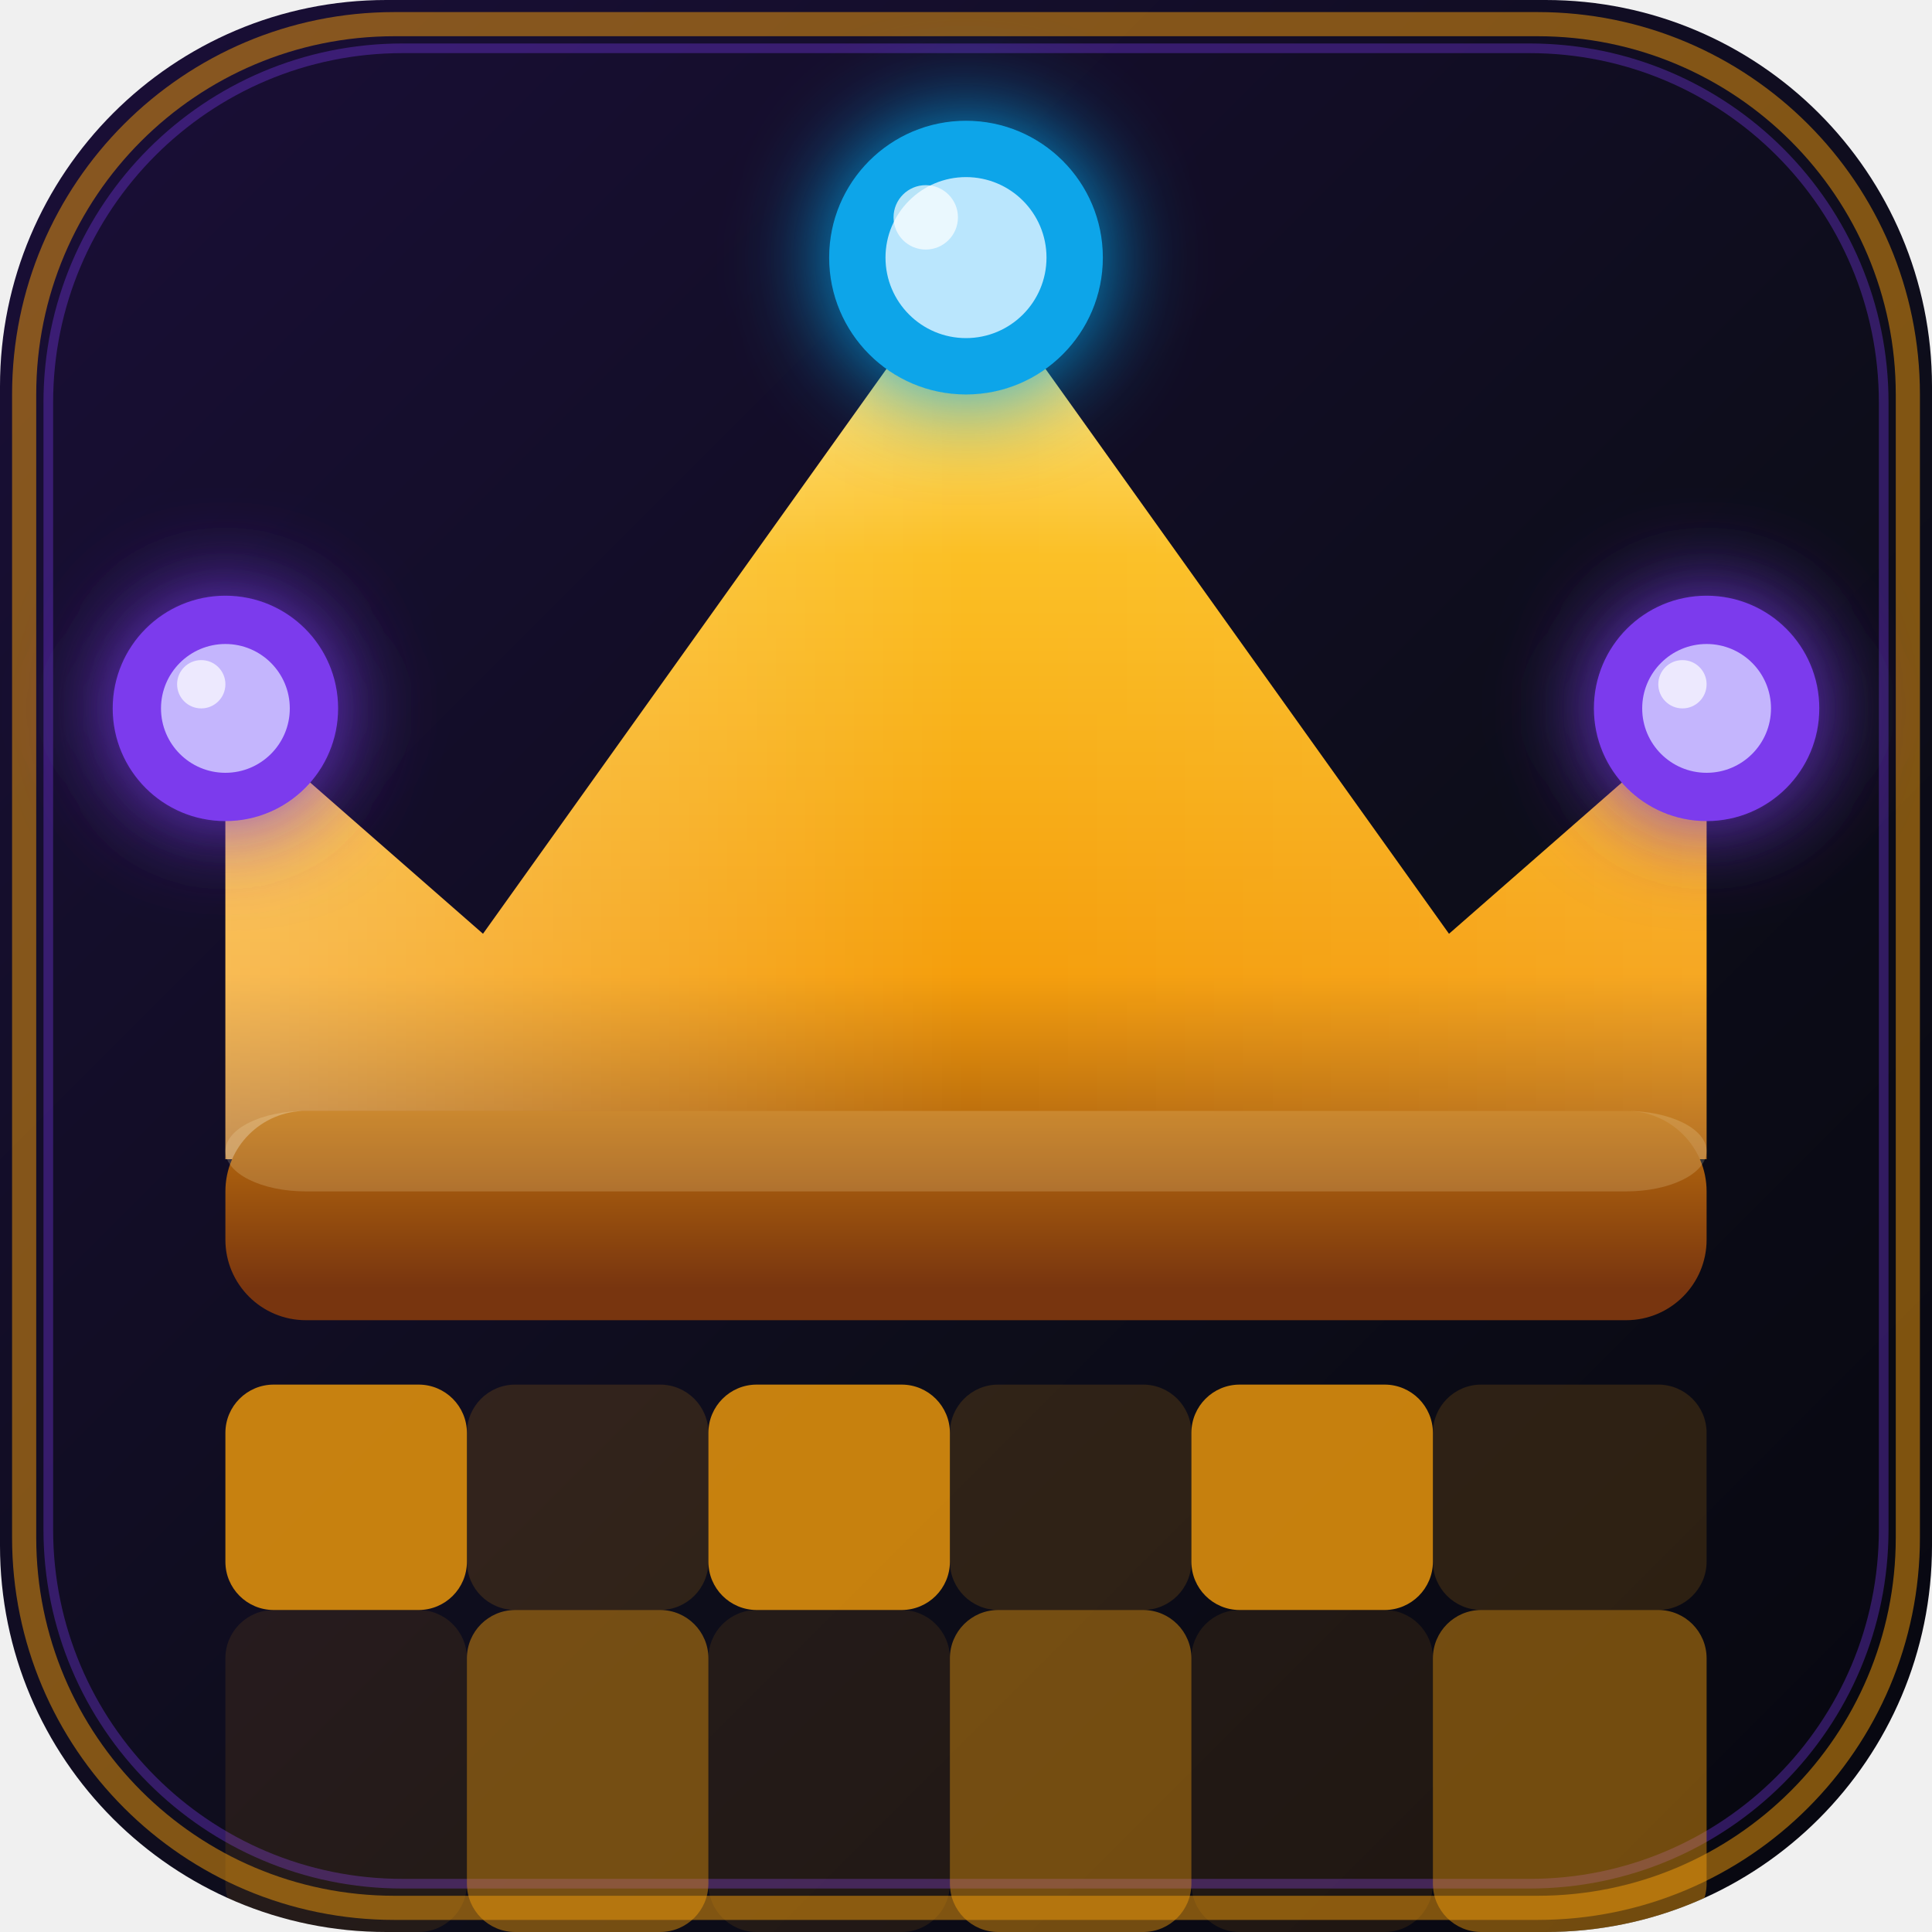
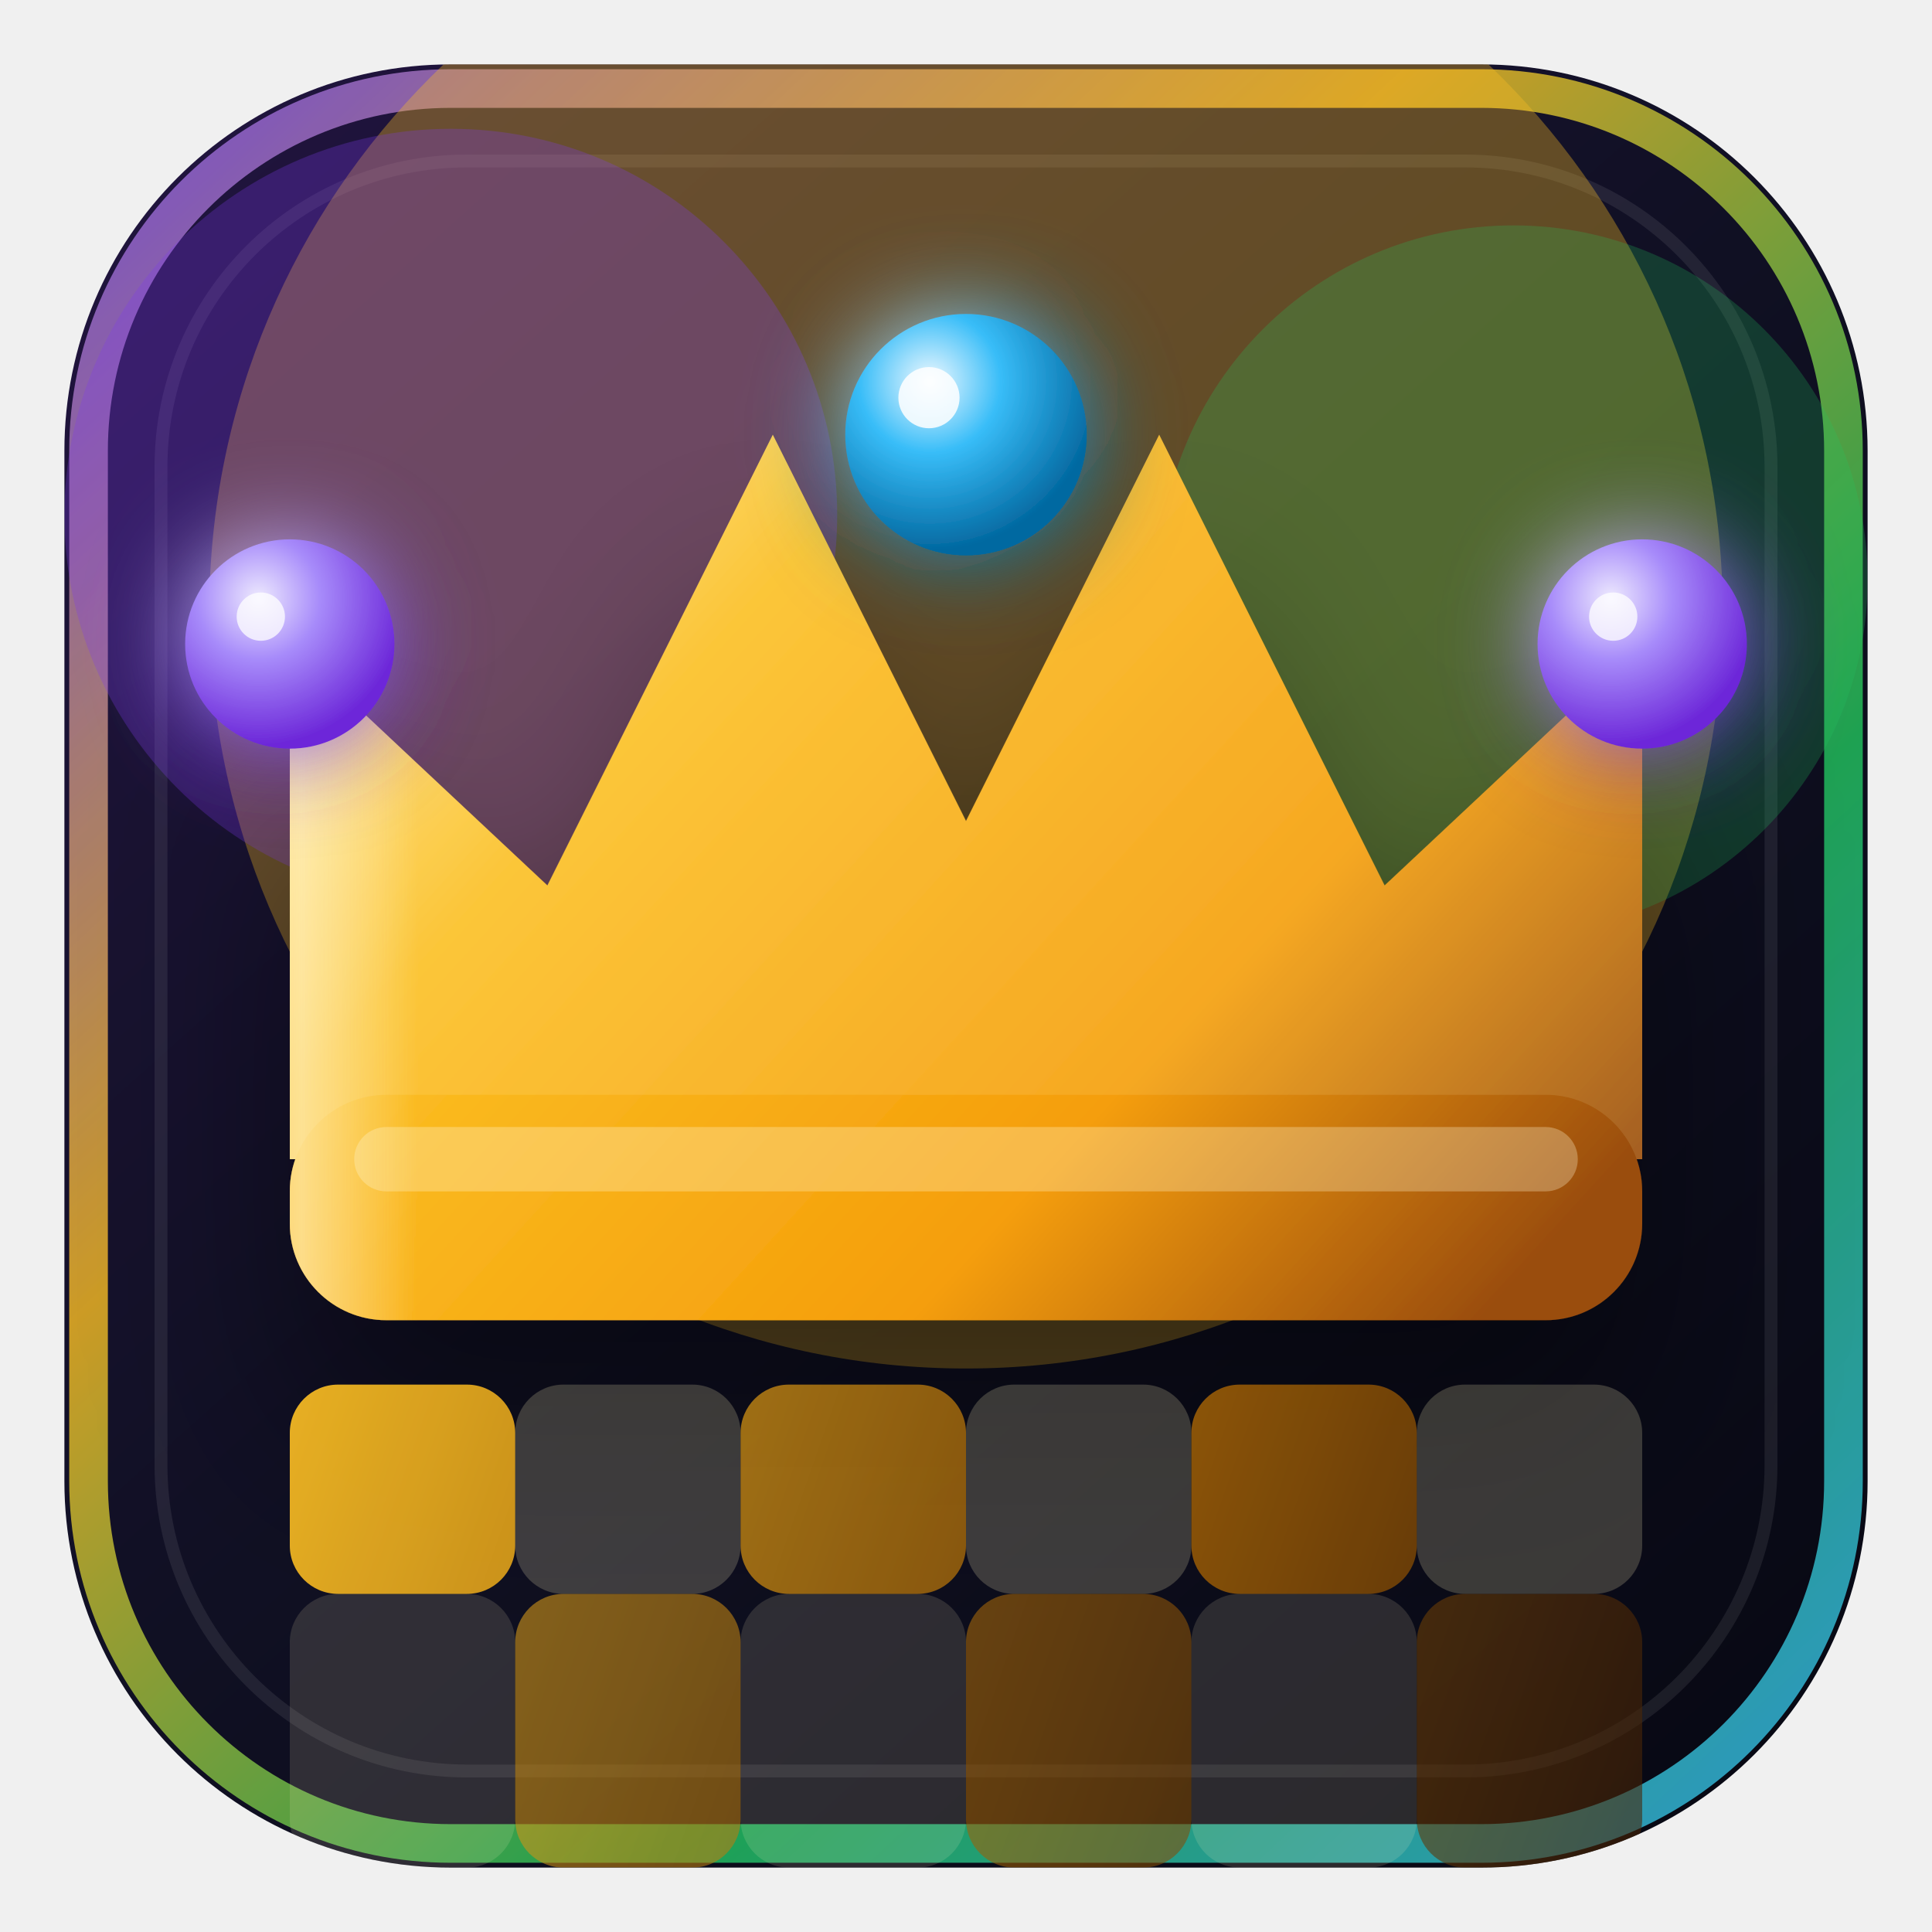
- <svg xmlns="http://www.w3.org/2000/svg" viewBox="0 0 120 120">
+ <svg xmlns="http://www.w3.org/2000/svg" viewBox="0 0 120 120" role="img" aria-labelledby="title desc">
  <defs>
-     <linearGradient id="bgGrad" x1="0" y1="0" x2="120" y2="120" gradientUnits="userSpaceOnUse">
-       <stop offset="0%" stop-color="#1a0e38" />
-       <stop offset="60%" stop-color="#0d0d1a" />
-       <stop offset="100%" stop-color="#07070f" />
+     <linearGradient id="bg" x1="10" y1="4" x2="112" y2="118" gradientUnits="userSpaceOnUse">
+       <stop offset="0" stop-color="#21143f" />
+       <stop offset="0.48" stop-color="#101023" />
+       <stop offset="1" stop-color="#070812" />
    </linearGradient>
-     <linearGradient id="goldMain" x1="0" y1="15" x2="0" y2="80" gradientUnits="userSpaceOnUse">
-       <stop offset="0%" stop-color="#fff2a0" />
-       <stop offset="30%" stop-color="#fbbf24" />
-       <stop offset="70%" stop-color="#f59e0b" />
-       <stop offset="100%" stop-color="#78350f" />
+     <linearGradient id="rim" x1="7" y1="4" x2="112" y2="116" gradientUnits="userSpaceOnUse">
+       <stop offset="0" stop-color="#8b5cf6" />
+       <stop offset="0.36" stop-color="#fbbf24" />
+       <stop offset="0.68" stop-color="#22c55e" />
+       <stop offset="1" stop-color="#38bdf8" />
    </linearGradient>
-     <linearGradient id="goldSheen" x1="0" y1="0" x2="1" y2="0">
-       <stop offset="0%" stop-color="#ffffff" stop-opacity="0.3" />
-       <stop offset="50%" stop-color="#ffffff" stop-opacity="0.0" />
-       <stop offset="100%" stop-color="#ffffff" stop-opacity="0.1" />
+     <linearGradient id="gold" x1="22" y1="20" x2="91" y2="83" gradientUnits="userSpaceOnUse">
+       <stop offset="0" stop-color="#fff7c2" />
+       <stop offset="0.32" stop-color="#fbbf24" />
+       <stop offset="0.72" stop-color="#f59e0b" />
+       <stop offset="1" stop-color="#9a4d0b" />
    </linearGradient>
-     <filter id="gemGlow" x="-60%" y="-60%" width="220%" height="220%">
+     <linearGradient id="goldDeep" x1="20" y1="78" x2="106" y2="108" gradientUnits="userSpaceOnUse">
+       <stop offset="0" stop-color="#fbbf24" />
+       <stop offset="0.54" stop-color="#a16207" />
+       <stop offset="1" stop-color="#422006" />
+     </linearGradient>
+     <linearGradient id="shine" x1="0" y1="0" x2="1" y2="0">
+       <stop offset="0" stop-color="#fff7d6" stop-opacity="0" />
+       <stop offset="0.48" stop-color="#fff7d6" stop-opacity="0.72" />
+       <stop offset="1" stop-color="#fff7d6" stop-opacity="0" />
+     </linearGradient>
+     <radialGradient id="blueGem" cx="35%" cy="28%" r="70%">
+       <stop offset="0" stop-color="#f0f9ff" />
+       <stop offset="0.42" stop-color="#38bdf8" />
+       <stop offset="1" stop-color="#0369a1" />
+     </radialGradient>
+     <radialGradient id="violetGem" cx="35%" cy="28%" r="70%">
+       <stop offset="0" stop-color="#ede9fe" />
+       <stop offset="0.42" stop-color="#a78bfa" />
+       <stop offset="1" stop-color="#6d28d9" />
+     </radialGradient>
+     <filter id="softShadow" x="-30%" y="-30%" width="160%" height="170%">
+       <feDropShadow dx="0" dy="8" stdDeviation="6" flood-color="#000000" flood-opacity="0.42" />
+     </filter>
+     <filter id="gemGlow" x="-90%" y="-90%" width="280%" height="280%">
      <feGaussianBlur in="SourceGraphic" stdDeviation="3" result="blur" />
      <feMerge>
        <feMergeNode in="blur" />
        <feMergeNode in="SourceGraphic" />
      </feMerge>
    </filter>
-     <filter id="cardGlow" x="-10%" y="-10%" width="120%" height="120%">
-       <feGaussianBlur in="SourceGraphic" stdDeviation="4" result="blur" />
-       <feMerge>
-         <feMergeNode in="blur" />
-         <feMergeNode in="SourceGraphic" />
-       </feMerge>
-     </filter>
-     <clipPath id="card">
-       <rect width="120" height="120" rx="24" />
+     <clipPath id="cardClip">
+       <rect x="4" y="4" width="112" height="112" rx="24" />
    </clipPath>
+     <clipPath id="crownClip">
+       <path d="M18 72 L18 40 L34 55 L48 27 L60 51 L72 27 L86 55 L102 40 L102 72 Z" />
+       <rect x="18" y="68" width="84" height="14" rx="6" />
+     </clipPath>
+     <style>
+       .aura {
+         animation: auraPulse 6s ease-in-out infinite;
+         transform-origin: 60px 60px;
+       }
+       .gem {
+         animation: gemPulse 4.4s ease-in-out infinite;
+         transform-origin: center;
+       }
+       .gem.left { animation-delay: .45s; }
+       .gem.right { animation-delay: .9s; }
+       .shine-sweep {
+         animation: logoSweep 5.8s ease-in-out infinite;
+         transform-box: fill-box;
+         transform-origin: center;
+       }
+       .tile.hot {
+         animation: tileGlow 5.8s ease-in-out infinite;
+       }
+       @keyframes auraPulse {
+         0%, 100% { opacity: .32; transform: scale(.98); }
+         50% { opacity: .66; transform: scale(1.02); }
+       }
+       @keyframes gemPulse {
+         0%, 100% { opacity: .88; transform: scale(1); }
+         50% { opacity: 1; transform: scale(1.08); }
+       }
+       @keyframes logoSweep {
+         0%, 34% { transform: translateX(-72px) rotate(16deg); opacity: 0; }
+         48% { opacity: .82; }
+         66%, 100% { transform: translateX(96px) rotate(16deg); opacity: 0; }
+       }
+       @keyframes tileGlow {
+         0%, 100% { opacity: .58; }
+         50% { opacity: .95; }
+       }
+       @media (prefers-reduced-motion: reduce) {
+         .aura, .gem, .shine-sweep, .tile.hot { animation: none; }
+       }
+     </style>
  </defs>
-   <rect width="120" height="120" rx="24" fill="url(#bgGrad)" />
-   <rect x="1.5" y="1.5" width="117" height="117" rx="23" fill="none" stroke="#f59e0b" stroke-width="1.5" opacity="0.5" />
-   <rect x="3" y="3" width="114" height="114" rx="22" fill="none" stroke="#7c3aed" stroke-width="0.6" opacity="0.35" />
-   <path d="M 14 72            L 14 44            L 30 58            L 60 16            L 90 58            L 106 44            L 106 72            Z" fill="url(#goldMain)" />
-   <path d="M 14 72 L 14 44 L 30 58 L 60 16 L 90 58 L 106 44 L 106 72 Z" fill="url(#goldSheen)" />
-   <rect x="14" y="69" width="92" height="13" rx="5" fill="url(#goldMain)" />
-   <rect x="14" y="69" width="92" height="5" rx="5" fill="#fef3c7" opacity="0.18" />
-   <circle cx="14" cy="44" r="7" fill="#7c3aed" filter="url(#gemGlow)" />
-   <circle cx="14" cy="44" r="4" fill="#c4b5fd" />
-   <circle cx="12.5" cy="42.5" r="1.5" fill="#ffffff" opacity="0.7" />
-   <circle cx="60" cy="16" r="8.5" fill="#0ea5e9" filter="url(#gemGlow)" />
-   <circle cx="60" cy="16" r="5" fill="#bae6fd" />
-   <circle cx="57.5" cy="13.5" r="2" fill="#ffffff" opacity="0.7" />
-   <circle cx="106" cy="44" r="7" fill="#7c3aed" filter="url(#gemGlow)" />
-   <circle cx="106" cy="44" r="4" fill="#c4b5fd" />
-   <circle cx="104.5" cy="42.5" r="1.5" fill="#ffffff" opacity="0.7" />
-   <g clip-path="url(#card)">
-     <rect x="14" y="86" width="15" height="14" rx="3" fill="#f59e0b" opacity="0.80" />
-     <rect x="29" y="86" width="15" height="14" rx="3" fill="#f59e0b" opacity="0.15" />
-     <rect x="44" y="86" width="15" height="14" rx="3" fill="#f59e0b" opacity="0.80" />
-     <rect x="59" y="86" width="15" height="14" rx="3" fill="#f59e0b" opacity="0.15" />
-     <rect x="74" y="86" width="15" height="14" rx="3" fill="#f59e0b" opacity="0.80" />
-     <rect x="89" y="86" width="17" height="14" rx="3" fill="#f59e0b" opacity="0.15" />
-     <rect x="14" y="100" width="15" height="20" rx="3" fill="#f59e0b" opacity="0.10" />
-     <rect x="29" y="100" width="15" height="20" rx="3" fill="#f59e0b" opacity="0.45" />
-     <rect x="44" y="100" width="15" height="20" rx="3" fill="#f59e0b" opacity="0.10" />
-     <rect x="59" y="100" width="15" height="20" rx="3" fill="#f59e0b" opacity="0.45" />
-     <rect x="74" y="100" width="15" height="20" rx="3" fill="#f59e0b" opacity="0.10" />
-     <rect x="89" y="100" width="17" height="20" rx="3" fill="#f59e0b" opacity="0.45" />
+   <rect x="4" y="4" width="112" height="112" rx="24" fill="url(#bg)" />
+   <rect x="5.5" y="5.5" width="109" height="109" rx="22.5" fill="none" stroke="url(#rim)" stroke-width="2.4" opacity=".8" />
+   <rect x="10" y="10" width="100" height="100" rx="19" fill="none" stroke="#ffffff" stroke-width=".8" opacity=".08" />
+   <g clip-path="url(#cardClip)">
+     <circle class="aura" cx="60" cy="38" r="47" fill="#fbbf24" opacity=".34" />
+     <circle class="aura" cx="28" cy="32" r="24" fill="#7c3aed" opacity=".28" />
+     <circle class="aura" cx="94" cy="36" r="22" fill="#22c55e" opacity=".24" />
+   </g>
+   <g filter="url(#softShadow)">
+     <path d="M18 72 L18 40 L34 55 L48 27 L60 51 L72 27 L86 55 L102 40 L102 72 Z" fill="url(#gold)" />
+     <path d="M18 72 L18 40 L34 55 L48 27 L60 51 L72 27 L86 55 L102 40 L102 72 Z" fill="#fff7d6" opacity=".12" />
+     <rect x="18" y="68" width="84" height="14" rx="6" fill="url(#gold)" />
+     <rect x="22" y="70" width="76" height="4" rx="2" fill="#fff7d6" opacity=".3" />
+     <g clip-path="url(#crownClip)">
+       <rect class="shine-sweep" x="12" y="24" width="14" height="66" fill="url(#shine)" opacity=".8" />
+     </g>
+   </g>
+   <g filter="url(#gemGlow)">
+     <circle class="gem left" cx="18" cy="40" r="6.5" fill="url(#violetGem)" />
+     <circle class="gem" cx="60" cy="27" r="7.5" fill="url(#blueGem)" />
+     <circle class="gem right" cx="102" cy="40" r="6.5" fill="url(#violetGem)" />
+     <circle cx="57.7" cy="24.7" r="1.9" fill="#ffffff" opacity=".85" />
+     <circle cx="16.2" cy="38.3" r="1.5" fill="#ffffff" opacity=".75" />
+     <circle cx="100.2" cy="38.3" r="1.5" fill="#ffffff" opacity=".75" />
+   </g>
+   <g clip-path="url(#cardClip)">
+     <rect x="18" y="86" width="14" height="13" rx="3" fill="url(#goldDeep)" opacity=".92" />
+     <rect x="32" y="86" width="14" height="13" rx="3" fill="#fff4bd" opacity=".2" />
+     <rect class="tile hot" x="46" y="86" width="14" height="13" rx="3" fill="url(#goldDeep)" opacity=".78" />
+     <rect x="60" y="86" width="14" height="13" rx="3" fill="#fff4bd" opacity=".2" />
+     <rect x="74" y="86" width="14" height="13" rx="3" fill="url(#goldDeep)" opacity=".92" />
+     <rect x="88" y="86" width="14" height="13" rx="3" fill="#fff4bd" opacity=".2" />
+     <rect x="18" y="99" width="14" height="17" rx="3" fill="#fff4bd" opacity=".14" />
+     <rect x="32" y="99" width="14" height="17" rx="3" fill="url(#goldDeep)" opacity=".58" />
+     <rect x="46" y="99" width="14" height="17" rx="3" fill="#fff4bd" opacity=".14" />
+     <rect x="60" y="99" width="14" height="17" rx="3" fill="url(#goldDeep)" opacity=".58" />
+     <rect x="74" y="99" width="14" height="17" rx="3" fill="#fff4bd" opacity=".14" />
+     <rect class="tile hot" x="88" y="99" width="14" height="17" rx="3" fill="url(#goldDeep)" opacity=".58" />
  </g>
</svg>
